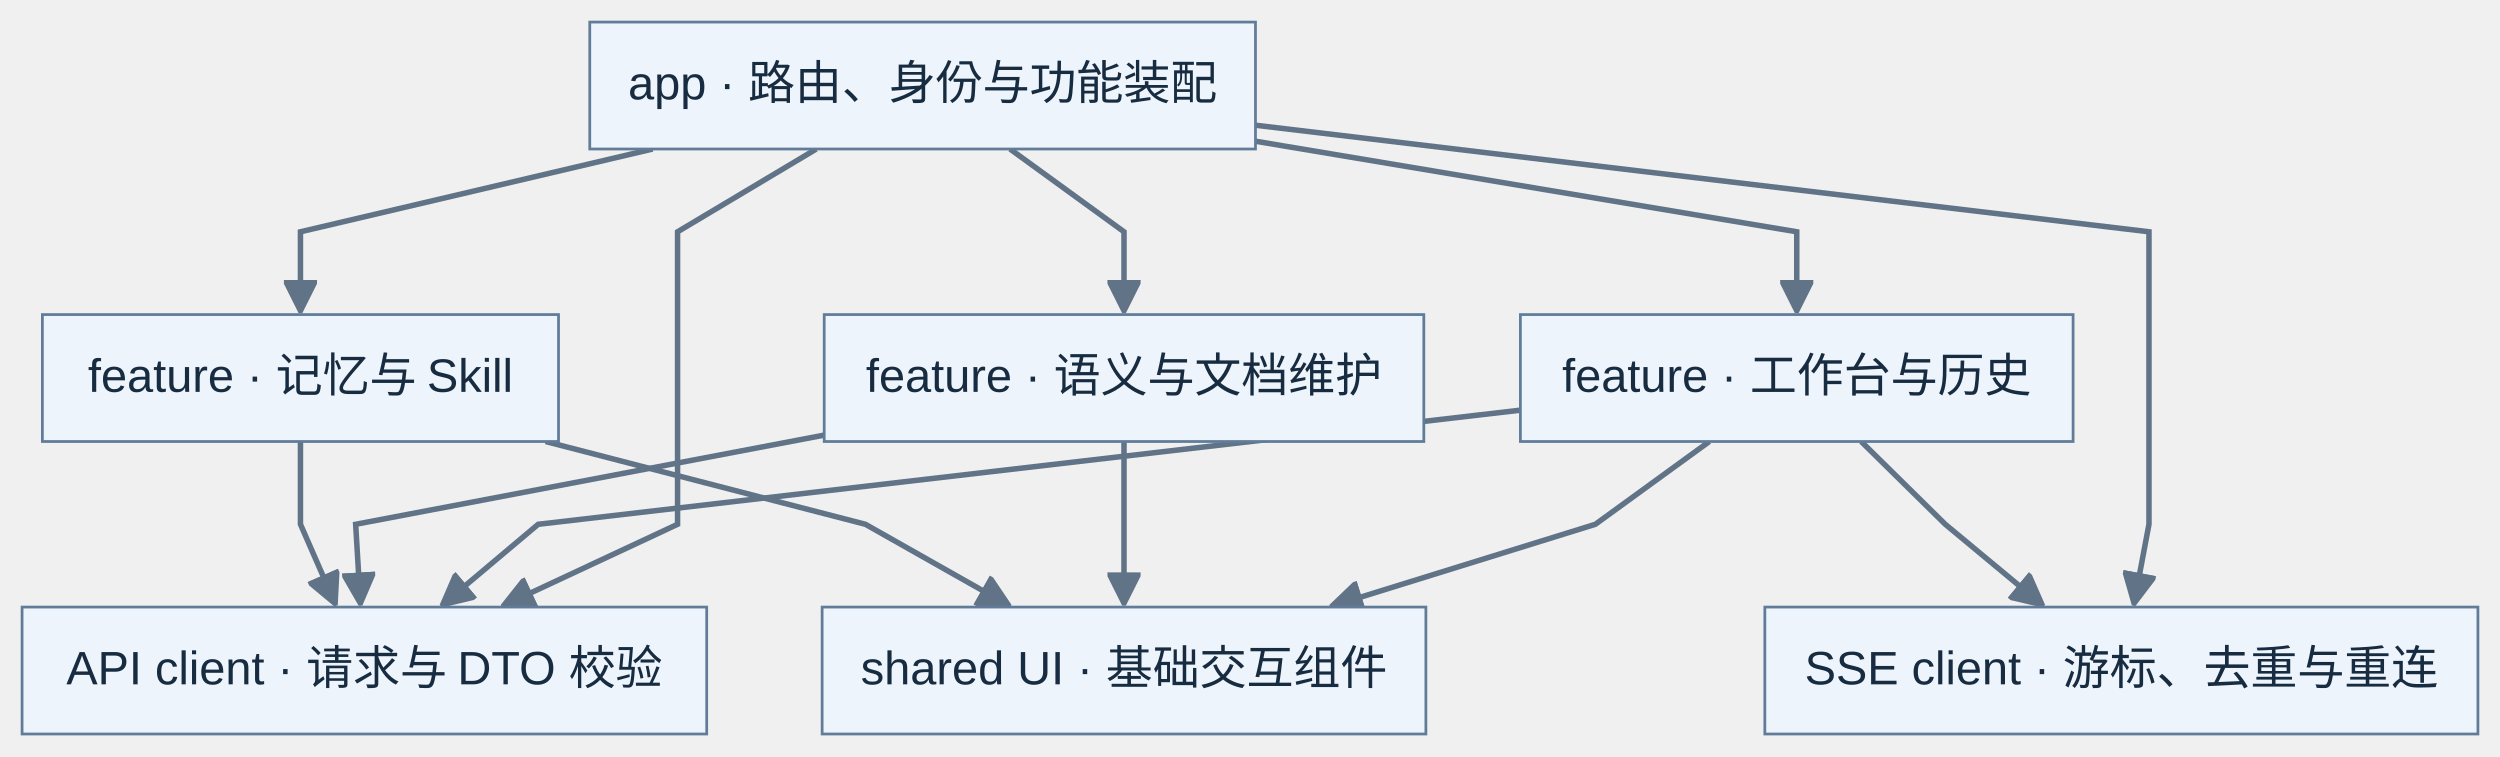
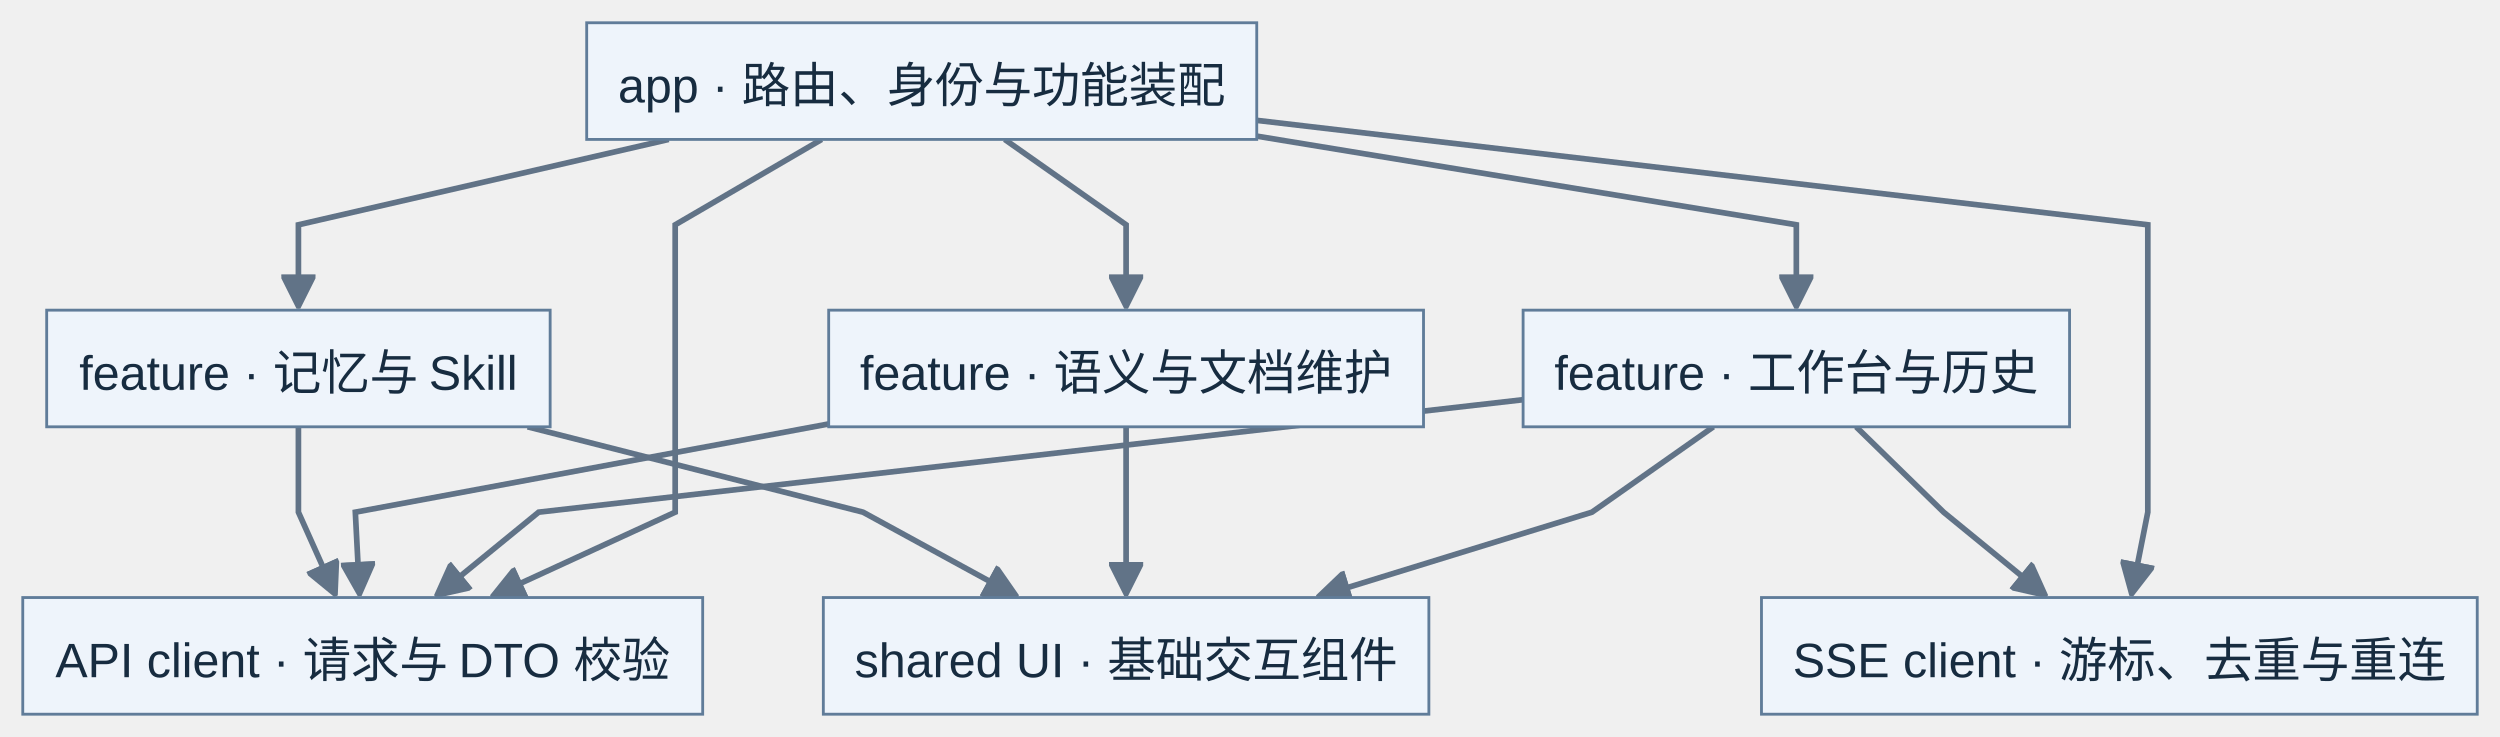
- <svg xmlns="http://www.w3.org/2000/svg" aria-roledescription="flowchart-v2" role="graphics-document document" viewBox="-8 -8 905.992 274" height="274" width="905.992" id="diagramS12">
+ <svg xmlns="http://www.w3.org/2000/svg" aria-roledescription="flowchart-v2" role="graphics-document document" viewBox="-8 -8 878.602 259" height="259" width="878.602" id="diagramS12">
  <style>#diagramS12{font-family:PingFang SC,Microsoft YaHei,Arial,sans-serif;font-size:17px;fill:#172c40;}#diagramS12 .error-icon{fill:#ffffff;}#diagramS12 .error-text{fill:#000000;stroke:#000000;}#diagramS12 .edge-thickness-normal{stroke-width:2px;}#diagramS12 .edge-thickness-thick{stroke-width:3.5px;}#diagramS12 .edge-pattern-solid{stroke-dasharray:0;}#diagramS12 .edge-pattern-dashed{stroke-dasharray:3;}#diagramS12 .edge-pattern-dotted{stroke-dasharray:2;}#diagramS12 .marker{fill:#617387;stroke:#617387;}#diagramS12 .marker.cross{stroke:#617387;}#diagramS12 svg{font-family:PingFang SC,Microsoft YaHei,Arial,sans-serif;font-size:17px;}#diagramS12 .label{font-family:PingFang SC,Microsoft YaHei,Arial,sans-serif;color:#172c40;}#diagramS12 .cluster-label text{fill:#000000;}#diagramS12 .cluster-label span,#diagramS12 p{color:#000000;}#diagramS12 .label text,#diagramS12 span,#diagramS12 p{fill:#172c40;color:#172c40;}#diagramS12 .node rect,#diagramS12 .node circle,#diagramS12 .node ellipse,#diagramS12 .node polygon,#diagramS12 .node path{fill:#eef4fb;stroke:#607c99;stroke-width:1px;}#diagramS12 .flowchart-label text{text-anchor:middle;}#diagramS12 .node .katex path{fill:#000;stroke:#000;stroke-width:1px;}#diagramS12 .node .label{text-align:center;}#diagramS12 .node.clickable{cursor:pointer;}#diagramS12 .arrowheadPath{fill:#0b0b0b;}#diagramS12 .edgePath .path{stroke:#617387;stroke-width:2.0px;}#diagramS12 .flowchart-link{stroke:#617387;fill:none;}#diagramS12 .edgeLabel{background-color:#f5f8fb;text-align:center;}#diagramS12 .edgeLabel rect{opacity:0.5;background-color:#f5f8fb;fill:#f5f8fb;}#diagramS12 .labelBkg{background-color:rgba(245, 248, 251, 0.5);}#diagramS12 .cluster rect{fill:#f7f9fc;stroke:#bccbd9;stroke-width:1px;}#diagramS12 .cluster text{fill:#000000;}#diagramS12 .cluster span,#diagramS12 p{color:#000000;}#diagramS12 div.mermaidTooltip{position:absolute;text-align:center;max-width:200px;padding:2px;font-family:PingFang SC,Microsoft YaHei,Arial,sans-serif;font-size:12px;background:#ffffff;border:1px solid hsl(0, 0%, 90%);border-radius:2px;pointer-events:none;z-index:100;}#diagramS12 .flowchartTitleText{text-anchor:middle;font-size:18px;fill:#172c40;}#diagramS12 :root{--mermaid-font-family:PingFang SC,Microsoft YaHei,Arial,sans-serif;}</style>
  <g>
    <marker orient="auto" markerHeight="12" markerWidth="12" markerUnits="userSpaceOnUse" refY="5" refX="6" viewBox="0 0 10 10" class="marker flowchart" id="diagramS12_flowchart-pointEnd">
      <path style="stroke-width: 1; stroke-dasharray: 1, 0;" class="arrowMarkerPath" d="M 0 0 L 10 5 L 0 10 z" />
    </marker>
    <marker orient="auto" markerHeight="12" markerWidth="12" markerUnits="userSpaceOnUse" refY="5" refX="4.5" viewBox="0 0 10 10" class="marker flowchart" id="diagramS12_flowchart-pointStart">
      <path style="stroke-width: 1; stroke-dasharray: 1, 0;" class="arrowMarkerPath" d="M 0 5 L 10 10 L 10 0 z" />
    </marker>
    <marker orient="auto" markerHeight="11" markerWidth="11" markerUnits="userSpaceOnUse" refY="5" refX="11" viewBox="0 0 10 10" class="marker flowchart" id="diagramS12_flowchart-circleEnd">
      <circle style="stroke-width: 1; stroke-dasharray: 1, 0;" class="arrowMarkerPath" r="5" cy="5" cx="5" />
    </marker>
    <marker orient="auto" markerHeight="11" markerWidth="11" markerUnits="userSpaceOnUse" refY="5" refX="-1" viewBox="0 0 10 10" class="marker flowchart" id="diagramS12_flowchart-circleStart">
      <circle style="stroke-width: 1; stroke-dasharray: 1, 0;" class="arrowMarkerPath" r="5" cy="5" cx="5" />
    </marker>
    <marker orient="auto" markerHeight="11" markerWidth="11" markerUnits="userSpaceOnUse" refY="5.2" refX="12" viewBox="0 0 11 11" class="marker cross flowchart" id="diagramS12_flowchart-crossEnd">
      <path style="stroke-width: 2; stroke-dasharray: 1, 0;" class="arrowMarkerPath" d="M 1,1 l 9,9 M 10,1 l -9,9" />
    </marker>
    <marker orient="auto" markerHeight="11" markerWidth="11" markerUnits="userSpaceOnUse" refY="5.2" refX="-1" viewBox="0 0 11 11" class="marker cross flowchart" id="diagramS12_flowchart-crossStart">
      <path style="stroke-width: 2; stroke-dasharray: 1, 0;" class="arrowMarkerPath" d="M 1,1 l 9,9 M 10,1 l -9,9" />
    </marker>
    <g class="root">
      <g class="clusters" />
      <g class="edgePaths">
-         <path marker-end="url(#diagramS12_flowchart-pointEnd)" style="fill:none;" class="edge-thickness-normal edge-pattern-solid flowchart-link LS-App LE-Workbench" id="L-App-Workbench-0" d="M446.98,43.182L643.133,76L643.133,100.7" />
-         <path marker-end="url(#diagramS12_flowchart-pointEnd)" style="fill:none;" class="edge-thickness-normal edge-pattern-solid flowchart-link LS-App LE-Knowledge" id="L-App-Knowledge-0" d="M358.026,46L399.336,76L399.336,100.7" />
-         <path marker-end="url(#diagramS12_flowchart-pointEnd)" style="fill:none;" class="edge-thickness-normal edge-pattern-solid flowchart-link LS-App LE-Assets" id="L-App-Assets-0" d="M228.509,46L100.883,76L100.883,100.7" />
-         <path marker-end="url(#diagramS12_flowchart-pointEnd)" style="fill:none;" class="edge-thickness-normal edge-pattern-solid flowchart-link LS-App LE-API" id="L-App-API-0" d="M287.816,46L237.547,76L237.547,129L237.547,182L178.108,209.757" />
-         <path marker-end="url(#diagramS12_flowchart-pointEnd)" style="fill:none;" class="edge-thickness-normal edge-pattern-solid flowchart-link LS-App LE-SSE" id="L-App-SSE-0" d="M446.98,37.385L770.781,76L770.781,129L770.781,182L766.104,206.792" />
-         <path marker-end="url(#diagramS12_flowchart-pointEnd)" style="fill:none;" class="edge-thickness-normal edge-pattern-solid flowchart-link LS-Workbench LE-API" id="L-Workbench-API-0" d="M542.984,140.638L187.035,182L155.441,208.587" />
-         <path marker-end="url(#diagramS12_flowchart-pointEnd)" style="fill:none;" class="edge-thickness-normal edge-pattern-solid flowchart-link LS-Knowledge LE-API" id="L-Knowledge-API-0" d="M290.688,149.68L120.883,182L122.362,206.709" />
-         <path marker-end="url(#diagramS12_flowchart-pointEnd)" style="fill:none;" class="edge-thickness-normal edge-pattern-solid flowchart-link LS-Assets LE-API" id="L-Assets-API-0" d="M100.883,152L100.883,182L111.876,207.144" />
-         <path marker-end="url(#diagramS12_flowchart-pointEnd)" style="fill:none;" class="edge-thickness-normal edge-pattern-solid flowchart-link LS-Workbench LE-SSE" id="L-Workbench-SSE-0" d="M666.49,152L696.957,182L729.007,208.614" />
-         <path marker-end="url(#diagramS12_flowchart-pointEnd)" style="fill:none;" class="edge-thickness-normal edge-pattern-solid flowchart-link LS-Workbench LE-UI" id="L-Workbench-UI-0" d="M611.462,152L570.152,182L478.526,210.429" />
-         <path marker-end="url(#diagramS12_flowchart-pointEnd)" style="fill:none;" class="edge-thickness-normal edge-pattern-solid flowchart-link LS-Knowledge LE-UI" id="L-Knowledge-UI-0" d="M399.336,152L399.336,182L399.336,206.7" />
-         <path marker-end="url(#diagramS12_flowchart-pointEnd)" style="fill:none;" class="edge-thickness-normal edge-pattern-solid flowchart-link LS-Assets LE-UI" id="L-Assets-UI-0" d="M189.732,152L305.621,182L354.054,209.391" />
+         <path marker-end="url(#diagramS12_flowchart-pointEnd)" style="fill:none;" class="edge-thickness-normal edge-pattern-solid flowchart-link LS-App LE-Workbench" id="L-App-Workbench-0" d="M433.672,39.844L623.305,71L623.305,95.7" />
+         <path marker-end="url(#diagramS12_flowchart-pointEnd)" style="fill:none;" class="edge-thickness-normal edge-pattern-solid flowchart-link LS-App LE-Knowledge" id="L-App-Knowledge-0" d="M345.088,41L387.758,71L387.758,95.7" />
+         <path marker-end="url(#diagramS12_flowchart-pointEnd)" style="fill:none;" class="edge-thickness-normal edge-pattern-solid flowchart-link LS-App LE-Assets" id="L-App-Assets-0" d="M227.006,41L96.875,71L96.875,95.7" />
+         <path marker-end="url(#diagramS12_flowchart-pointEnd)" style="fill:none;" class="edge-thickness-normal edge-pattern-solid flowchart-link LS-App LE-API" id="L-App-API-0" d="M280.759,41L229.289,71L229.289,121.5L229.289,172L168.869,199.786" />
+         <path marker-end="url(#diagramS12_flowchart-pointEnd)" style="fill:none;" class="edge-thickness-normal edge-pattern-solid flowchart-link LS-App LE-SSE" id="L-App-SSE-0" d="M433.672,34.299L746.828,71L746.828,121.5L746.828,172L741.917,196.801" />
+         <path marker-end="url(#diagramS12_flowchart-pointEnd)" style="fill:none;" class="edge-thickness-normal edge-pattern-solid flowchart-link LS-Workbench LE-API" id="L-Workbench-API-0" d="M527.281,132.471L181.305,172L148.68,198.647" />
+         <path marker-end="url(#diagramS12_flowchart-pointEnd)" style="fill:none;" class="edge-thickness-normal edge-pattern-solid flowchart-link LS-Knowledge LE-API" id="L-Knowledge-API-0" d="M283.234,140.986L116.875,172L118.148,196.707" />
+         <path marker-end="url(#diagramS12_flowchart-pointEnd)" style="fill:none;" class="edge-thickness-normal edge-pattern-solid flowchart-link LS-Assets LE-API" id="L-Assets-API-0" d="M96.875,142L96.875,172L108.137,197.162" />
+         <path marker-end="url(#diagramS12_flowchart-pointEnd)" style="fill:none;" class="edge-thickness-normal edge-pattern-solid flowchart-link LS-Workbench LE-SSE" id="L-Workbench-SSE-0" d="M644.317,142L675.066,172L707.654,198.645" />
+         <path marker-end="url(#diagramS12_flowchart-pointEnd)" style="fill:none;" class="edge-thickness-normal edge-pattern-solid flowchart-link LS-Workbench LE-UI" id="L-Workbench-UI-0" d="M594.147,142L551.477,172L459.282,200.438" />
+         <path marker-end="url(#diagramS12_flowchart-pointEnd)" style="fill:none;" class="edge-thickness-normal edge-pattern-solid flowchart-link LS-Knowledge LE-UI" id="L-Knowledge-UI-0" d="M387.758,142L387.758,172L387.758,196.7" />
+         <path marker-end="url(#diagramS12_flowchart-pointEnd)" style="fill:none;" class="edge-thickness-normal edge-pattern-solid flowchart-link LS-Assets LE-UI" id="L-Assets-UI-0" d="M177.424,142L295.301,172L345.574,199.459" />
      </g>
      <g class="edgeLabels">
        <g class="edgeLabel">
          <g transform="translate(0, 0)" class="label">
            <rect height="0" width="0" ry="0" rx="0" />
            <text style="">
              <tspan class="row" x="0" dy="1em" xml:space="preserve" />
            </text>
          </g>
        </g>
        <g class="edgeLabel">
          <g transform="translate(0, 0)" class="label">
            <rect height="0" width="0" ry="0" rx="0" />
            <text style="">
              <tspan class="row" x="0" dy="1em" xml:space="preserve" />
            </text>
          </g>
        </g>
        <g class="edgeLabel">
          <g transform="translate(0, 0)" class="label">
            <rect height="0" width="0" ry="0" rx="0" />
            <text style="">
              <tspan class="row" x="0" dy="1em" xml:space="preserve" />
            </text>
          </g>
        </g>
        <g class="edgeLabel">
          <g transform="translate(0, 0)" class="label">
            <rect height="0" width="0" ry="0" rx="0" />
            <text style="">
              <tspan class="row" x="0" dy="1em" xml:space="preserve" />
            </text>
          </g>
        </g>
        <g class="edgeLabel">
          <g transform="translate(0, 0)" class="label">
            <rect height="0" width="0" ry="0" rx="0" />
            <text style="">
              <tspan class="row" x="0" dy="1em" xml:space="preserve" />
            </text>
          </g>
        </g>
        <g class="edgeLabel">
          <g transform="translate(0, 0)" class="label">
            <rect height="0" width="0" ry="0" rx="0" />
            <text style="">
              <tspan class="row" x="0" dy="1em" xml:space="preserve" />
            </text>
          </g>
        </g>
        <g class="edgeLabel">
          <g transform="translate(0, 0)" class="label">
            <rect height="0" width="0" ry="0" rx="0" />
            <text style="">
              <tspan class="row" x="0" dy="1em" xml:space="preserve" />
            </text>
          </g>
        </g>
        <g class="edgeLabel">
          <g transform="translate(0, 0)" class="label">
            <rect height="0" width="0" ry="0" rx="0" />
            <text style="">
              <tspan class="row" x="0" dy="1em" xml:space="preserve" />
            </text>
          </g>
        </g>
        <g class="edgeLabel">
          <g transform="translate(0, 0)" class="label">
            <rect height="0" width="0" ry="0" rx="0" />
            <text style="">
              <tspan class="row" x="0" dy="1em" xml:space="preserve" />
            </text>
          </g>
        </g>
        <g class="edgeLabel">
          <g transform="translate(0, 0)" class="label">
            <rect height="0" width="0" ry="0" rx="0" />
            <text style="">
              <tspan class="row" x="0" dy="1em" xml:space="preserve" />
            </text>
          </g>
        </g>
        <g class="edgeLabel">
          <g transform="translate(0, 0)" class="label">
            <rect height="0" width="0" ry="0" rx="0" />
            <text style="">
              <tspan class="row" x="0" dy="1em" xml:space="preserve" />
            </text>
          </g>
        </g>
        <g class="edgeLabel">
          <g transform="translate(0, 0)" class="label">
            <rect height="0" width="0" ry="0" rx="0" />
            <text style="">
              <tspan class="row" x="0" dy="1em" xml:space="preserve" />
            </text>
          </g>
        </g>
      </g>
      <g class="nodes">
-         <g transform="translate(326.3555, 23)" data-id="App" data-node="true" id="flowchart-App-778" class="node default default flowchart-label">
-           <rect height="46" width="241.25" y="-23" x="-120.625" ry="0" rx="0" style="" class="basic label-container" />
-           <g transform="translate(0, -12)" style="" class="label">
+         <g transform="translate(315.9297, 20.5)" data-id="App" data-node="true" id="flowchart-App-808" class="node default default flowchart-label">
+           <rect height="41" width="235.484" y="-20.5" x="-117.742" ry="0" rx="0" style="" class="basic label-container" />
+           <g transform="translate(0, -9.5)" style="" class="label">
            <rect />
            <text style="">
              <tspan class="row" x="0" dy="1em" xml:space="preserve">app · 路由、身份与功能装配</tspan>
            </text>
          </g>
        </g>
-         <g transform="translate(643.1328, 129)" data-id="Workbench" data-node="true" id="flowchart-Workbench-779" class="node default default flowchart-label">
-           <rect height="46" width="200.297" y="-23" x="-100.148" ry="0" rx="0" style="" class="basic label-container" />
-           <g transform="translate(0, -12)" style="" class="label">
+         <g transform="translate(623.3047, 121.5)" data-id="Workbench" data-node="true" id="flowchart-Workbench-809" class="node default default flowchart-label">
+           <rect height="41" width="192.047" y="-20.5" x="-96.023" ry="0" rx="0" style="" class="basic label-container" />
+           <g transform="translate(0, -9.5)" style="" class="label">
            <rect />
            <text style="">
              <tspan class="row" x="0" dy="1em" xml:space="preserve">feature · 工作台与历史</tspan>
            </text>
          </g>
        </g>
-         <g transform="translate(399.3359, 129)" data-id="Knowledge" data-node="true" id="flowchart-Knowledge-781" class="node default default flowchart-label">
-           <rect height="46" width="217.297" y="-23" x="-108.648" ry="0" rx="0" style="" class="basic label-container" />
-           <g transform="translate(0, -12)" style="" class="label">
+         <g transform="translate(387.7578, 121.5)" data-id="Knowledge" data-node="true" id="flowchart-Knowledge-811" class="node default default flowchart-label">
+           <rect height="41" width="209.047" y="-20.5" x="-104.523" ry="0" rx="0" style="" class="basic label-container" />
+           <g transform="translate(0, -9.5)" style="" class="label">
            <rect />
            <text style="">
              <tspan class="row" x="0" dy="1em" xml:space="preserve">feature · 语义与文档维护</tspan>
            </text>
          </g>
        </g>
-         <g transform="translate(100.8828, 129)" data-id="Assets" data-node="true" id="flowchart-Assets-783" class="node default default flowchart-label">
-           <rect height="46" width="187.047" y="-23" x="-93.523" ry="0" rx="0" style="" class="basic label-container" />
-           <g transform="translate(0, -12)" style="" class="label">
+         <g transform="translate(96.875, 121.5)" data-id="Assets" data-node="true" id="flowchart-Assets-813" class="node default default flowchart-label">
+           <rect height="41" width="176.938" y="-20.5" x="-88.469" ry="0" rx="0" style="" class="basic label-container" />
+           <g transform="translate(0, -9.5)" style="" class="label">
            <rect />
            <text style="">
              <tspan class="row" x="0" dy="1em" xml:space="preserve">feature · 记忆与 Skill</tspan>
            </text>
          </g>
        </g>
-         <g transform="translate(124.0547, 235)" data-id="API" data-node="true" id="flowchart-API-785" class="node default default flowchart-label">
-           <rect height="46" width="248.109" y="-23" x="-124.055" ry="0" rx="0" style="" class="basic label-container" />
-           <g transform="translate(0, -12)" style="" class="label">
+         <g transform="translate(119.4766, 222.5)" data-id="API" data-node="true" id="flowchart-API-815" class="node default default flowchart-label">
+           <rect height="41" width="238.953" y="-20.5" x="-119.477" ry="0" rx="0" style="" class="basic label-container" />
+           <g transform="translate(0, -9.5)" style="" class="label">
            <rect />
            <text style="">
              <tspan class="row" x="0" dy="1em" xml:space="preserve">API client · 请求与 DTO 校验</tspan>
            </text>
          </g>
        </g>
-         <g transform="translate(760.7812, 235)" data-id="SSE" data-node="true" id="flowchart-SSE-787" class="node default default flowchart-label">
-           <rect height="46" width="258.422" y="-23" x="-129.211" ry="0" rx="0" style="" class="basic label-container" />
-           <g transform="translate(0, -12)" style="" class="label">
+         <g transform="translate(736.8281, 222.5)" data-id="SSE" data-node="true" id="flowchart-SSE-817" class="node default default flowchart-label">
+           <rect height="41" width="251.547" y="-20.5" x="-125.773" ry="0" rx="0" style="" class="basic label-container" />
+           <g transform="translate(0, -9.5)" style="" class="label">
            <rect />
            <text style="">
              <tspan class="row" x="0" dy="1em" xml:space="preserve">SSE client · 游标、去重与重连</tspan>
            </text>
          </g>
        </g>
-         <g transform="translate(399.3359, 235)" data-id="UI" data-node="true" id="flowchart-UI-797" class="node default default flowchart-label">
-           <rect height="46" width="218.797" y="-23" x="-109.398" ry="0" rx="0" style="" class="basic label-container" />
-           <g transform="translate(0, -12)" style="" class="label">
+         <g transform="translate(387.7578, 222.5)" data-id="UI" data-node="true" id="flowchart-UI-827" class="node default default flowchart-label">
+           <rect height="41" width="212.812" y="-20.5" x="-106.406" ry="0" rx="0" style="" class="basic label-container" />
+           <g transform="translate(0, -9.5)" style="" class="label">
            <rect />
            <text style="">
              <tspan class="row" x="0" dy="1em" xml:space="preserve">shared UI · 基础交互组件</tspan>
            </text>
          </g>
        </g>
      </g>
    </g>
  </g>
</svg>
